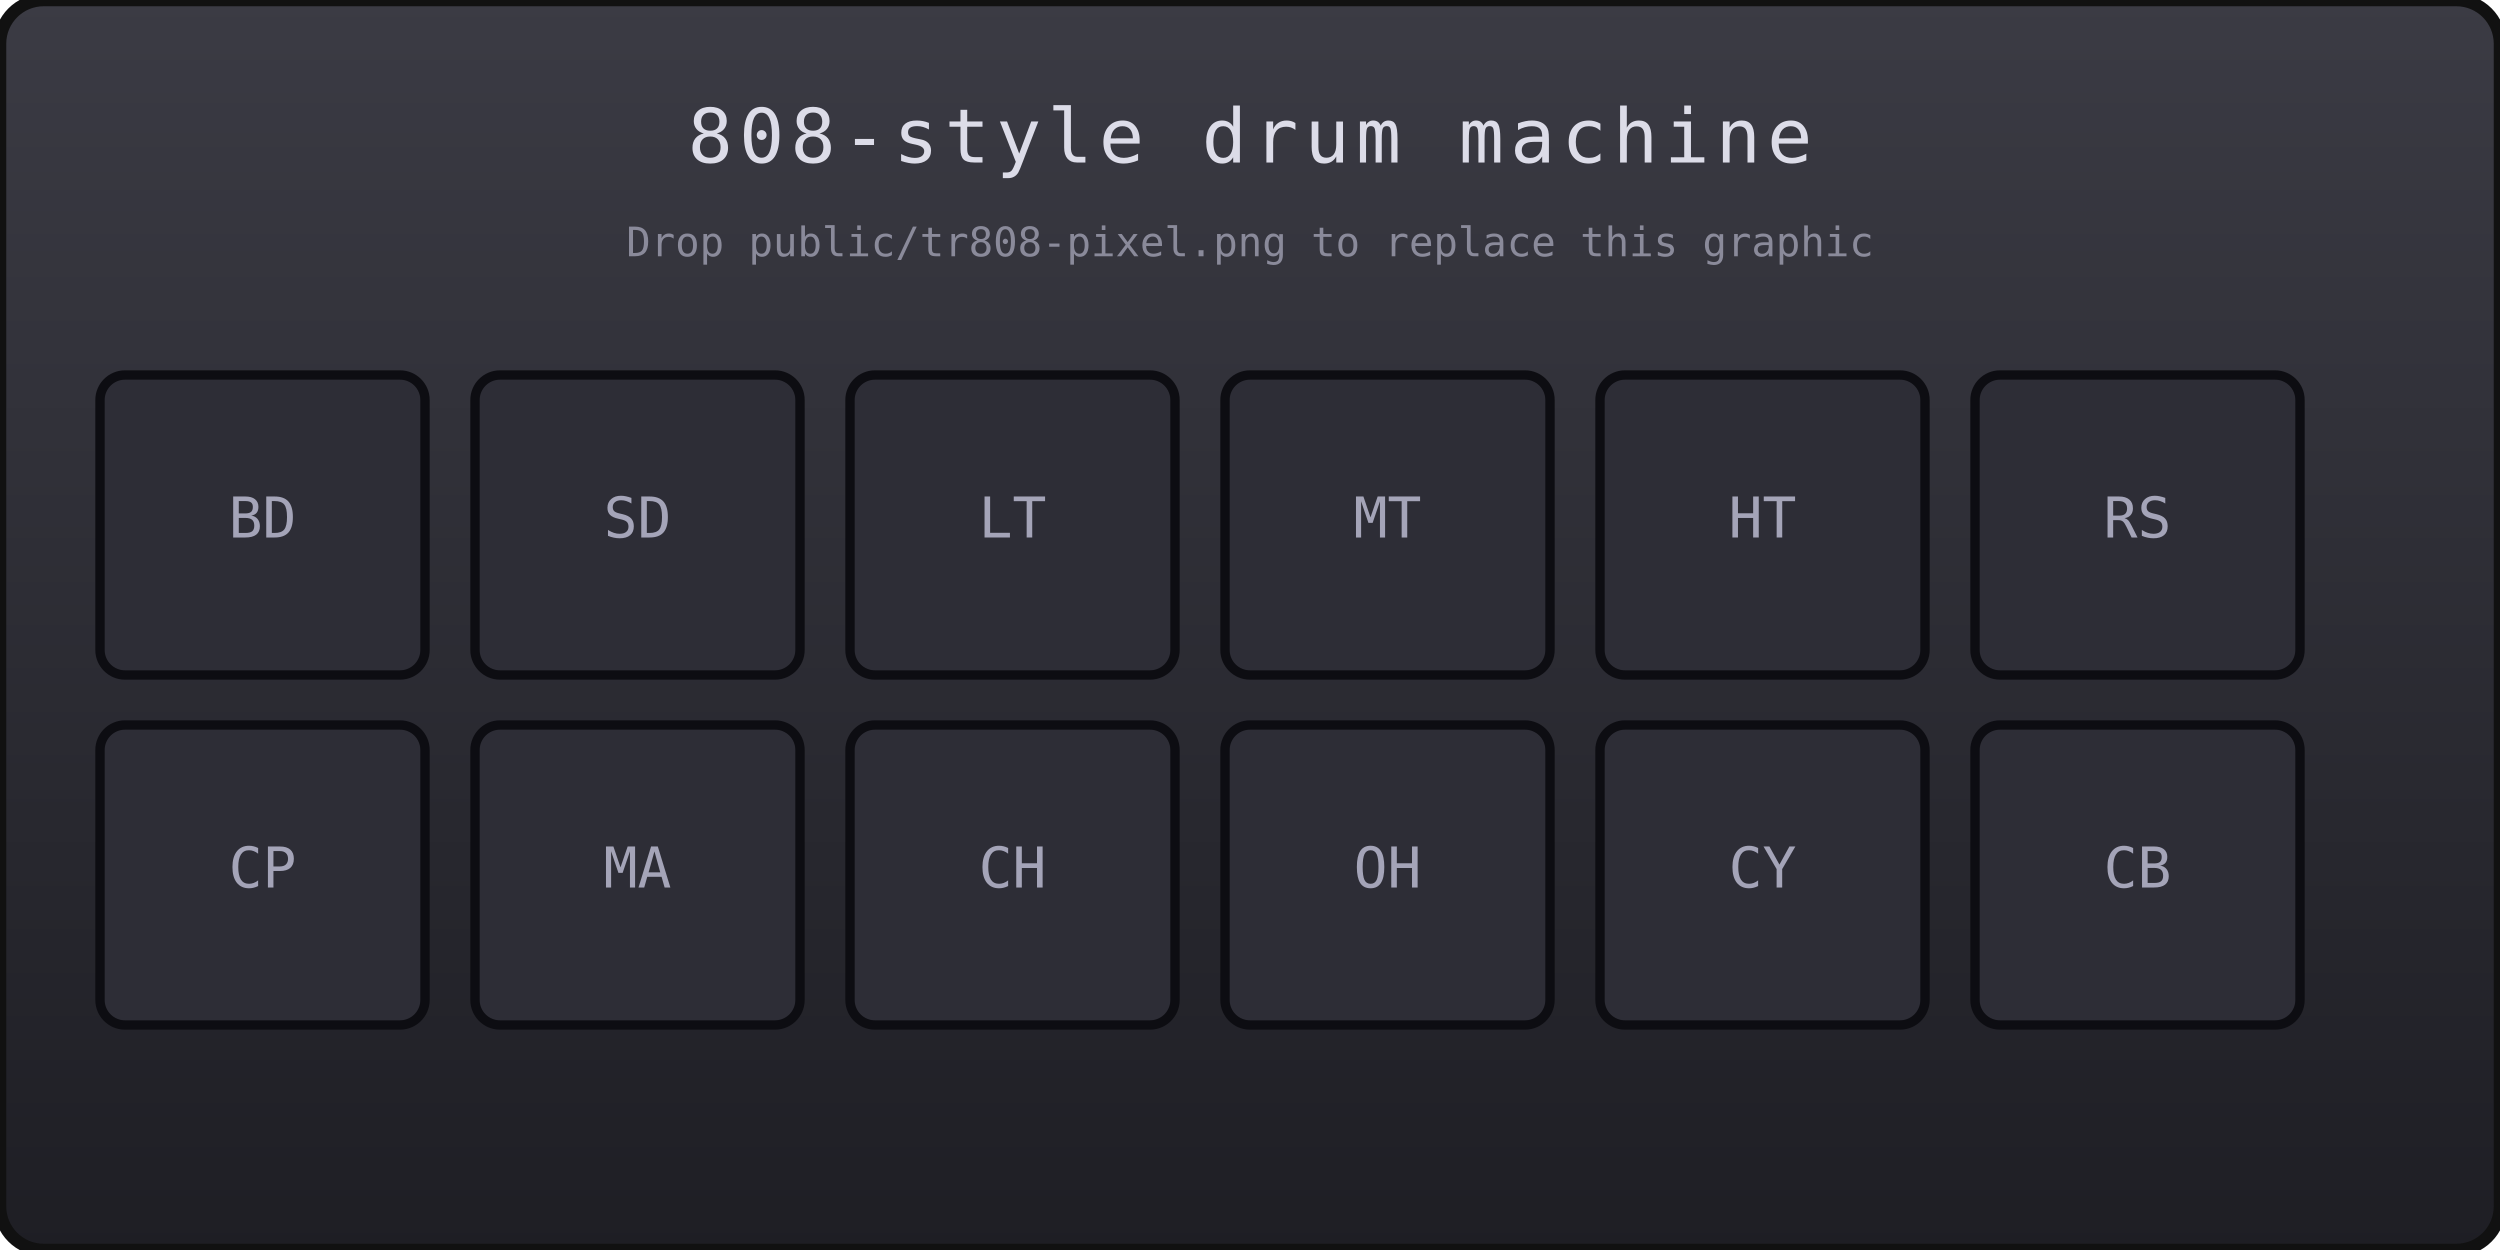
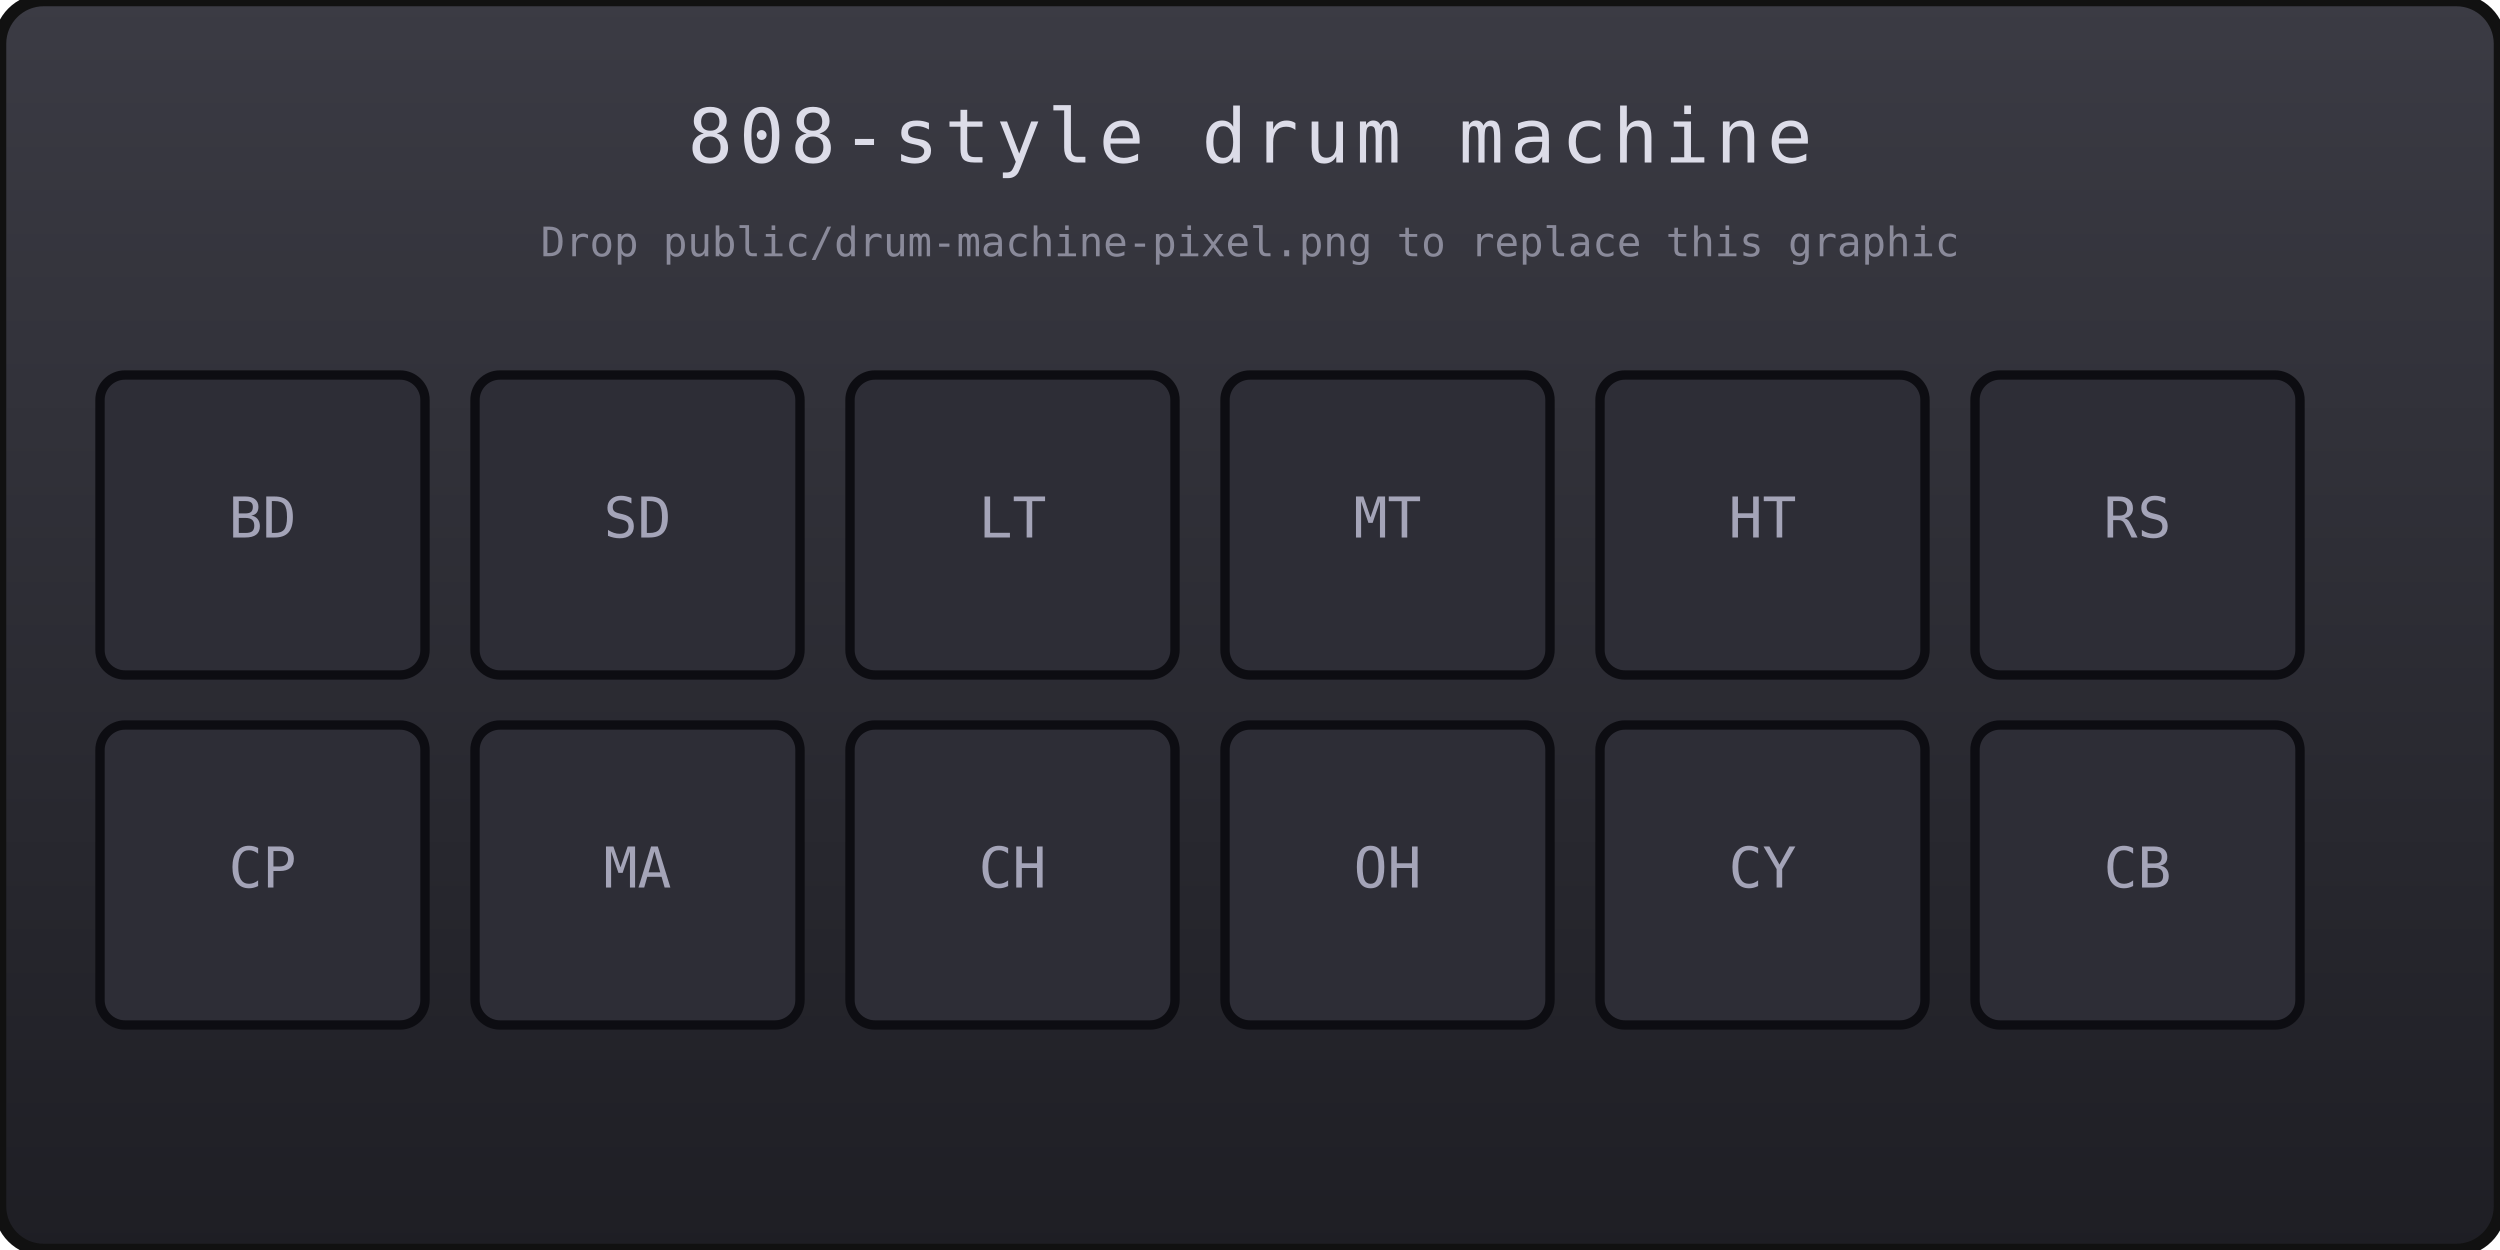
<svg xmlns="http://www.w3.org/2000/svg" viewBox="0 0 800 400" width="800" height="400">
  <defs>
    <linearGradient id="panel" x1="0" y1="0" x2="0" y2="1">
      <stop offset="0%" stop-color="#3b3b44" />
      <stop offset="100%" stop-color="#1e1e24" />
    </linearGradient>
  </defs>
  <rect width="800" height="400" rx="14" fill="url(#panel)" stroke="#111" stroke-width="4" />
  <text x="400" y="52" text-anchor="middle" fill="#dcdce8" font-family="ui-monospace, monospace" font-size="24" letter-spacing="2">808-style drum machine</text>
-   <text x="400" y="82" text-anchor="middle" fill="#8a8a9a" font-family="ui-monospace, monospace" font-size="13">Drop public/tr808-pixel.png to replace this graphic</text>
+   <text x="400" y="82" text-anchor="middle" fill="#8a8a9a" font-family="ui-monospace, monospace" font-size="13">Drop public/drum-machine-pixel.png to replace this graphic</text>
  <rect x="32" y="120" width="104" height="96" rx="8" fill="#2d2d36" stroke="#0d0d12" stroke-width="3" />
  <text x="84" y="172" text-anchor="middle" fill="#a4a4b8" font-family="ui-monospace, monospace" font-size="18">BD</text>
  <rect x="152" y="120" width="104" height="96" rx="8" fill="#2d2d36" stroke="#0d0d12" stroke-width="3" />
  <text x="204" y="172" text-anchor="middle" fill="#a4a4b8" font-family="ui-monospace, monospace" font-size="18">SD</text>
  <rect x="272" y="120" width="104" height="96" rx="8" fill="#2d2d36" stroke="#0d0d12" stroke-width="3" />
  <text x="324" y="172" text-anchor="middle" fill="#a4a4b8" font-family="ui-monospace, monospace" font-size="18">LT</text>
  <rect x="392" y="120" width="104" height="96" rx="8" fill="#2d2d36" stroke="#0d0d12" stroke-width="3" />
  <text x="444" y="172" text-anchor="middle" fill="#a4a4b8" font-family="ui-monospace, monospace" font-size="18">MT</text>
  <rect x="512" y="120" width="104" height="96" rx="8" fill="#2d2d36" stroke="#0d0d12" stroke-width="3" />
  <text x="564" y="172" text-anchor="middle" fill="#a4a4b8" font-family="ui-monospace, monospace" font-size="18">HT</text>
  <rect x="632" y="120" width="104" height="96" rx="8" fill="#2d2d36" stroke="#0d0d12" stroke-width="3" />
  <text x="684" y="172" text-anchor="middle" fill="#a4a4b8" font-family="ui-monospace, monospace" font-size="18">RS</text>
  <rect x="32" y="232" width="104" height="96" rx="8" fill="#2d2d36" stroke="#0d0d12" stroke-width="3" />
  <text x="84" y="284" text-anchor="middle" fill="#a4a4b8" font-family="ui-monospace, monospace" font-size="18">CP</text>
  <rect x="152" y="232" width="104" height="96" rx="8" fill="#2d2d36" stroke="#0d0d12" stroke-width="3" />
  <text x="204" y="284" text-anchor="middle" fill="#a4a4b8" font-family="ui-monospace, monospace" font-size="18">MA</text>
  <rect x="272" y="232" width="104" height="96" rx="8" fill="#2d2d36" stroke="#0d0d12" stroke-width="3" />
  <text x="324" y="284" text-anchor="middle" fill="#a4a4b8" font-family="ui-monospace, monospace" font-size="18">CH</text>
  <rect x="392" y="232" width="104" height="96" rx="8" fill="#2d2d36" stroke="#0d0d12" stroke-width="3" />
  <text x="444" y="284" text-anchor="middle" fill="#a4a4b8" font-family="ui-monospace, monospace" font-size="18">OH</text>
  <rect x="512" y="232" width="104" height="96" rx="8" fill="#2d2d36" stroke="#0d0d12" stroke-width="3" />
  <text x="564" y="284" text-anchor="middle" fill="#a4a4b8" font-family="ui-monospace, monospace" font-size="18">CY</text>
  <rect x="632" y="232" width="104" height="96" rx="8" fill="#2d2d36" stroke="#0d0d12" stroke-width="3" />
  <text x="684" y="284" text-anchor="middle" fill="#a4a4b8" font-family="ui-monospace, monospace" font-size="18">CB</text>
</svg>
